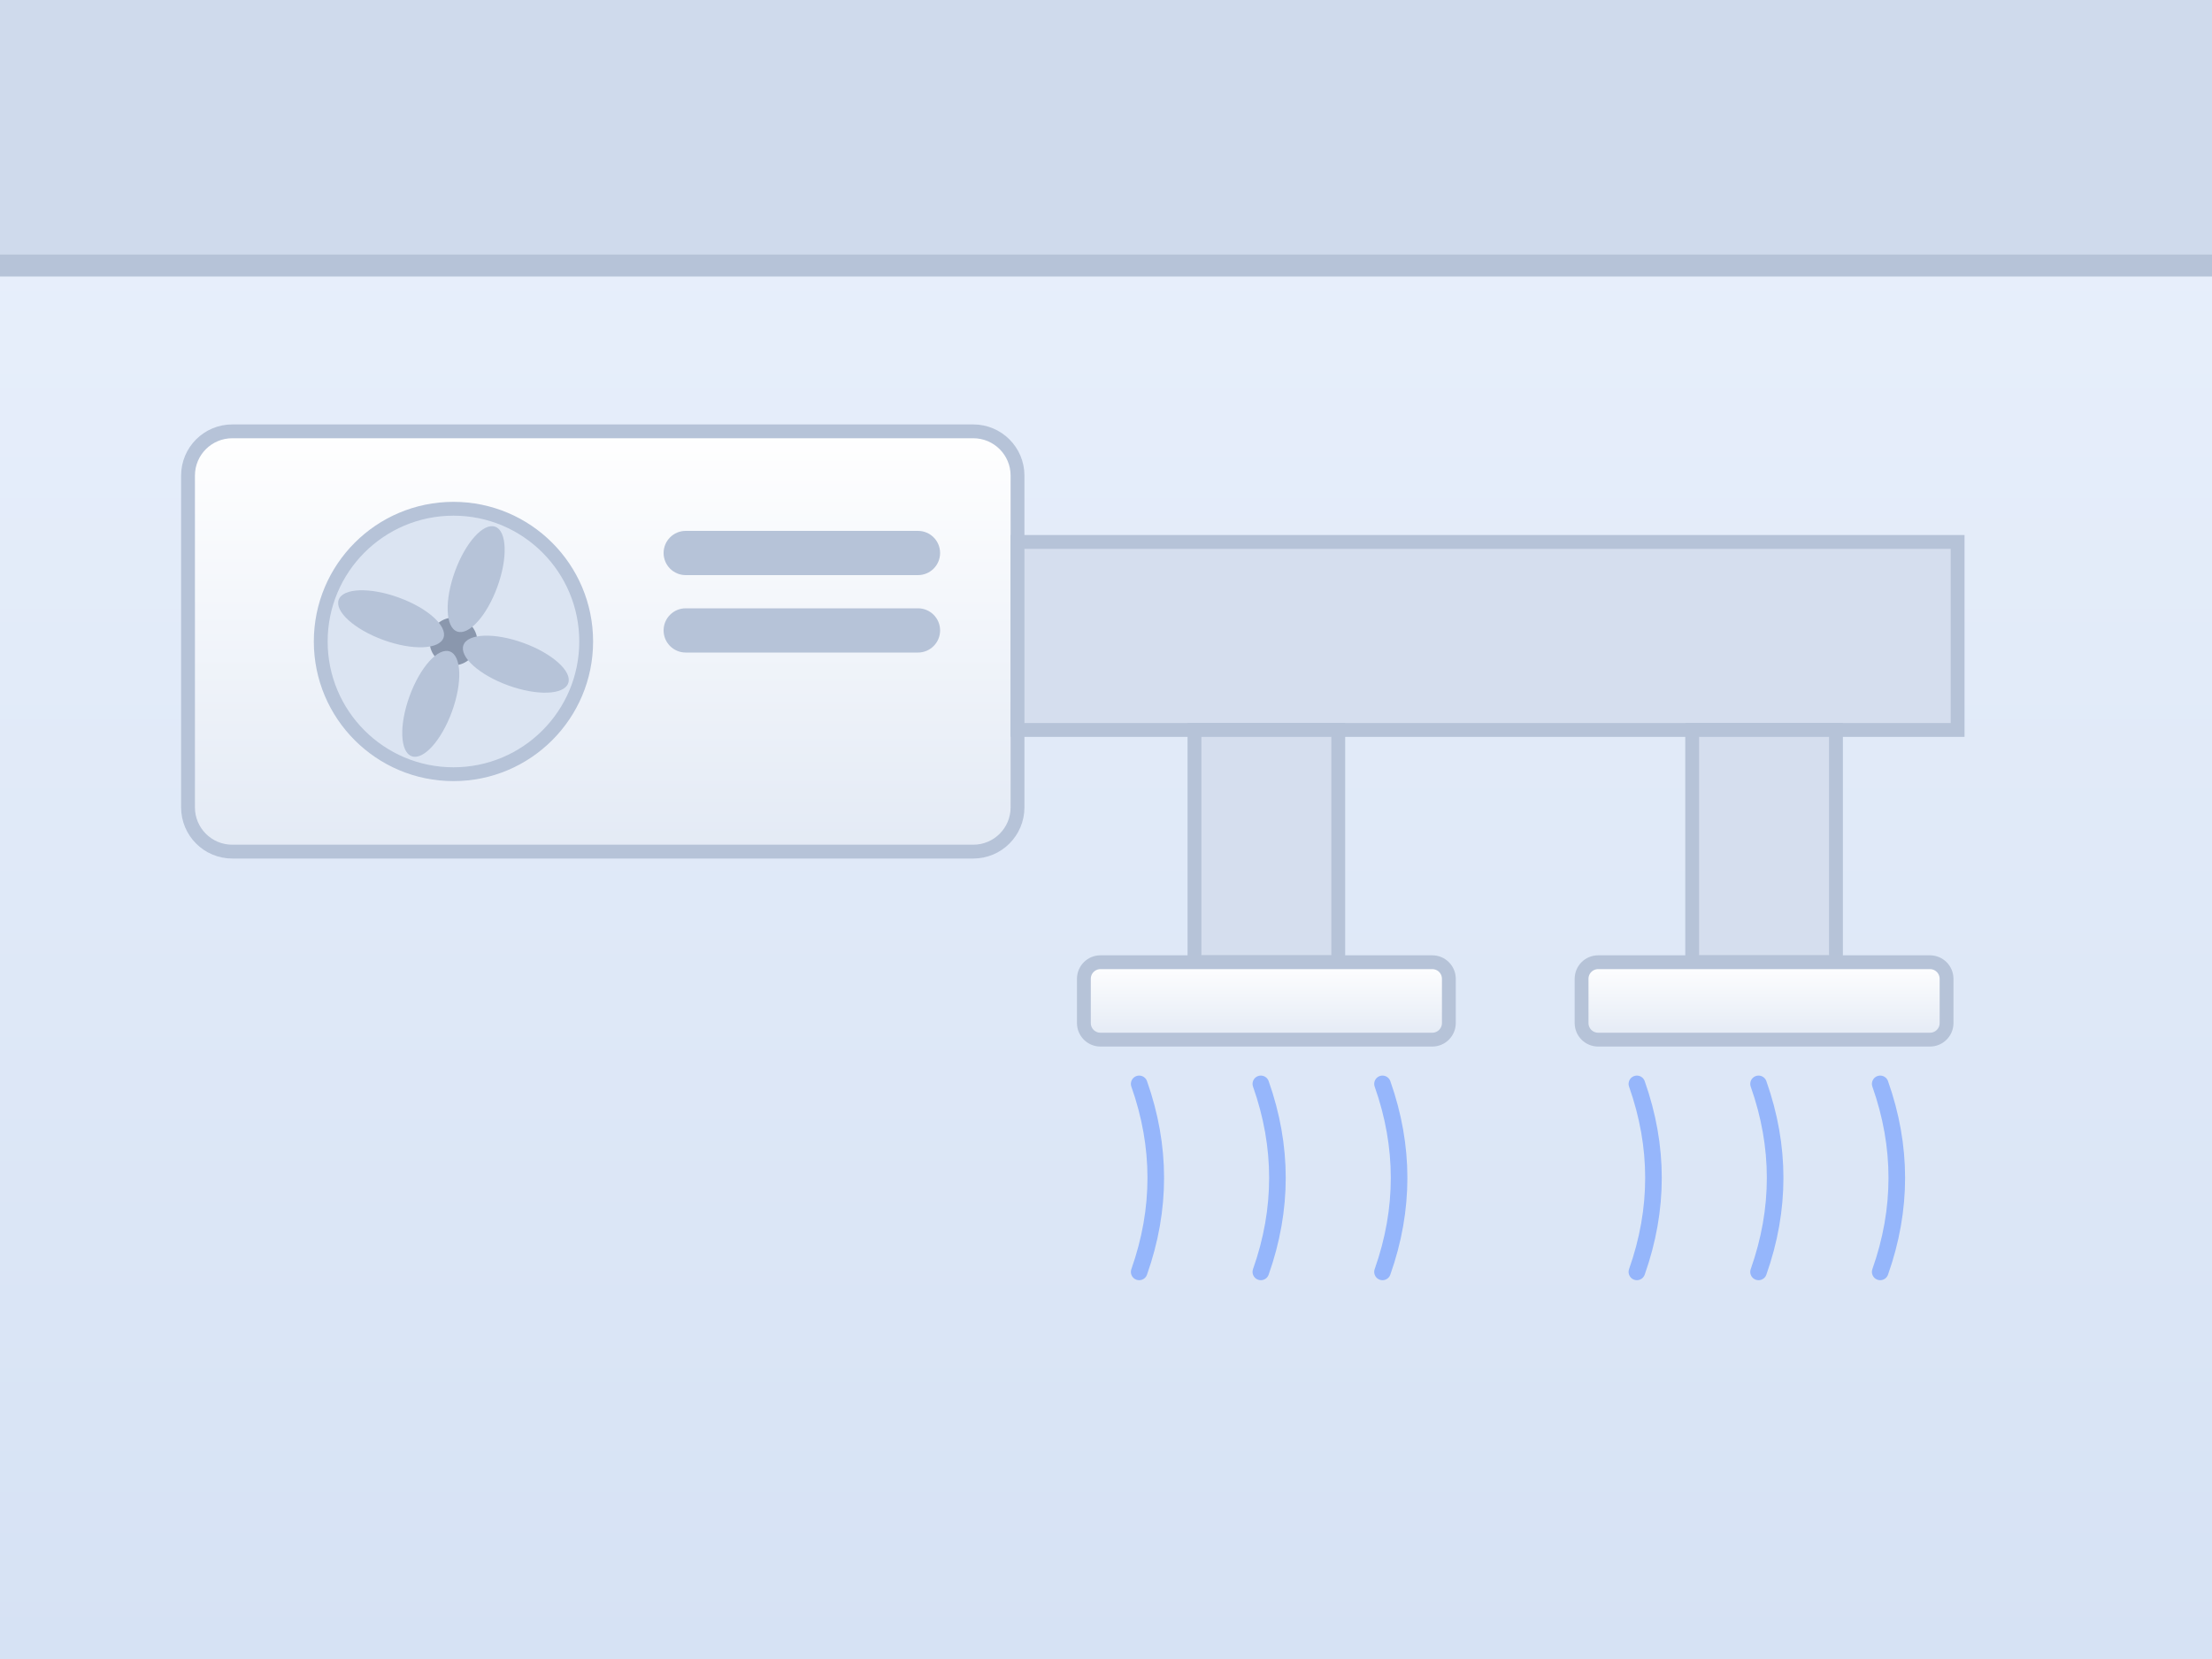
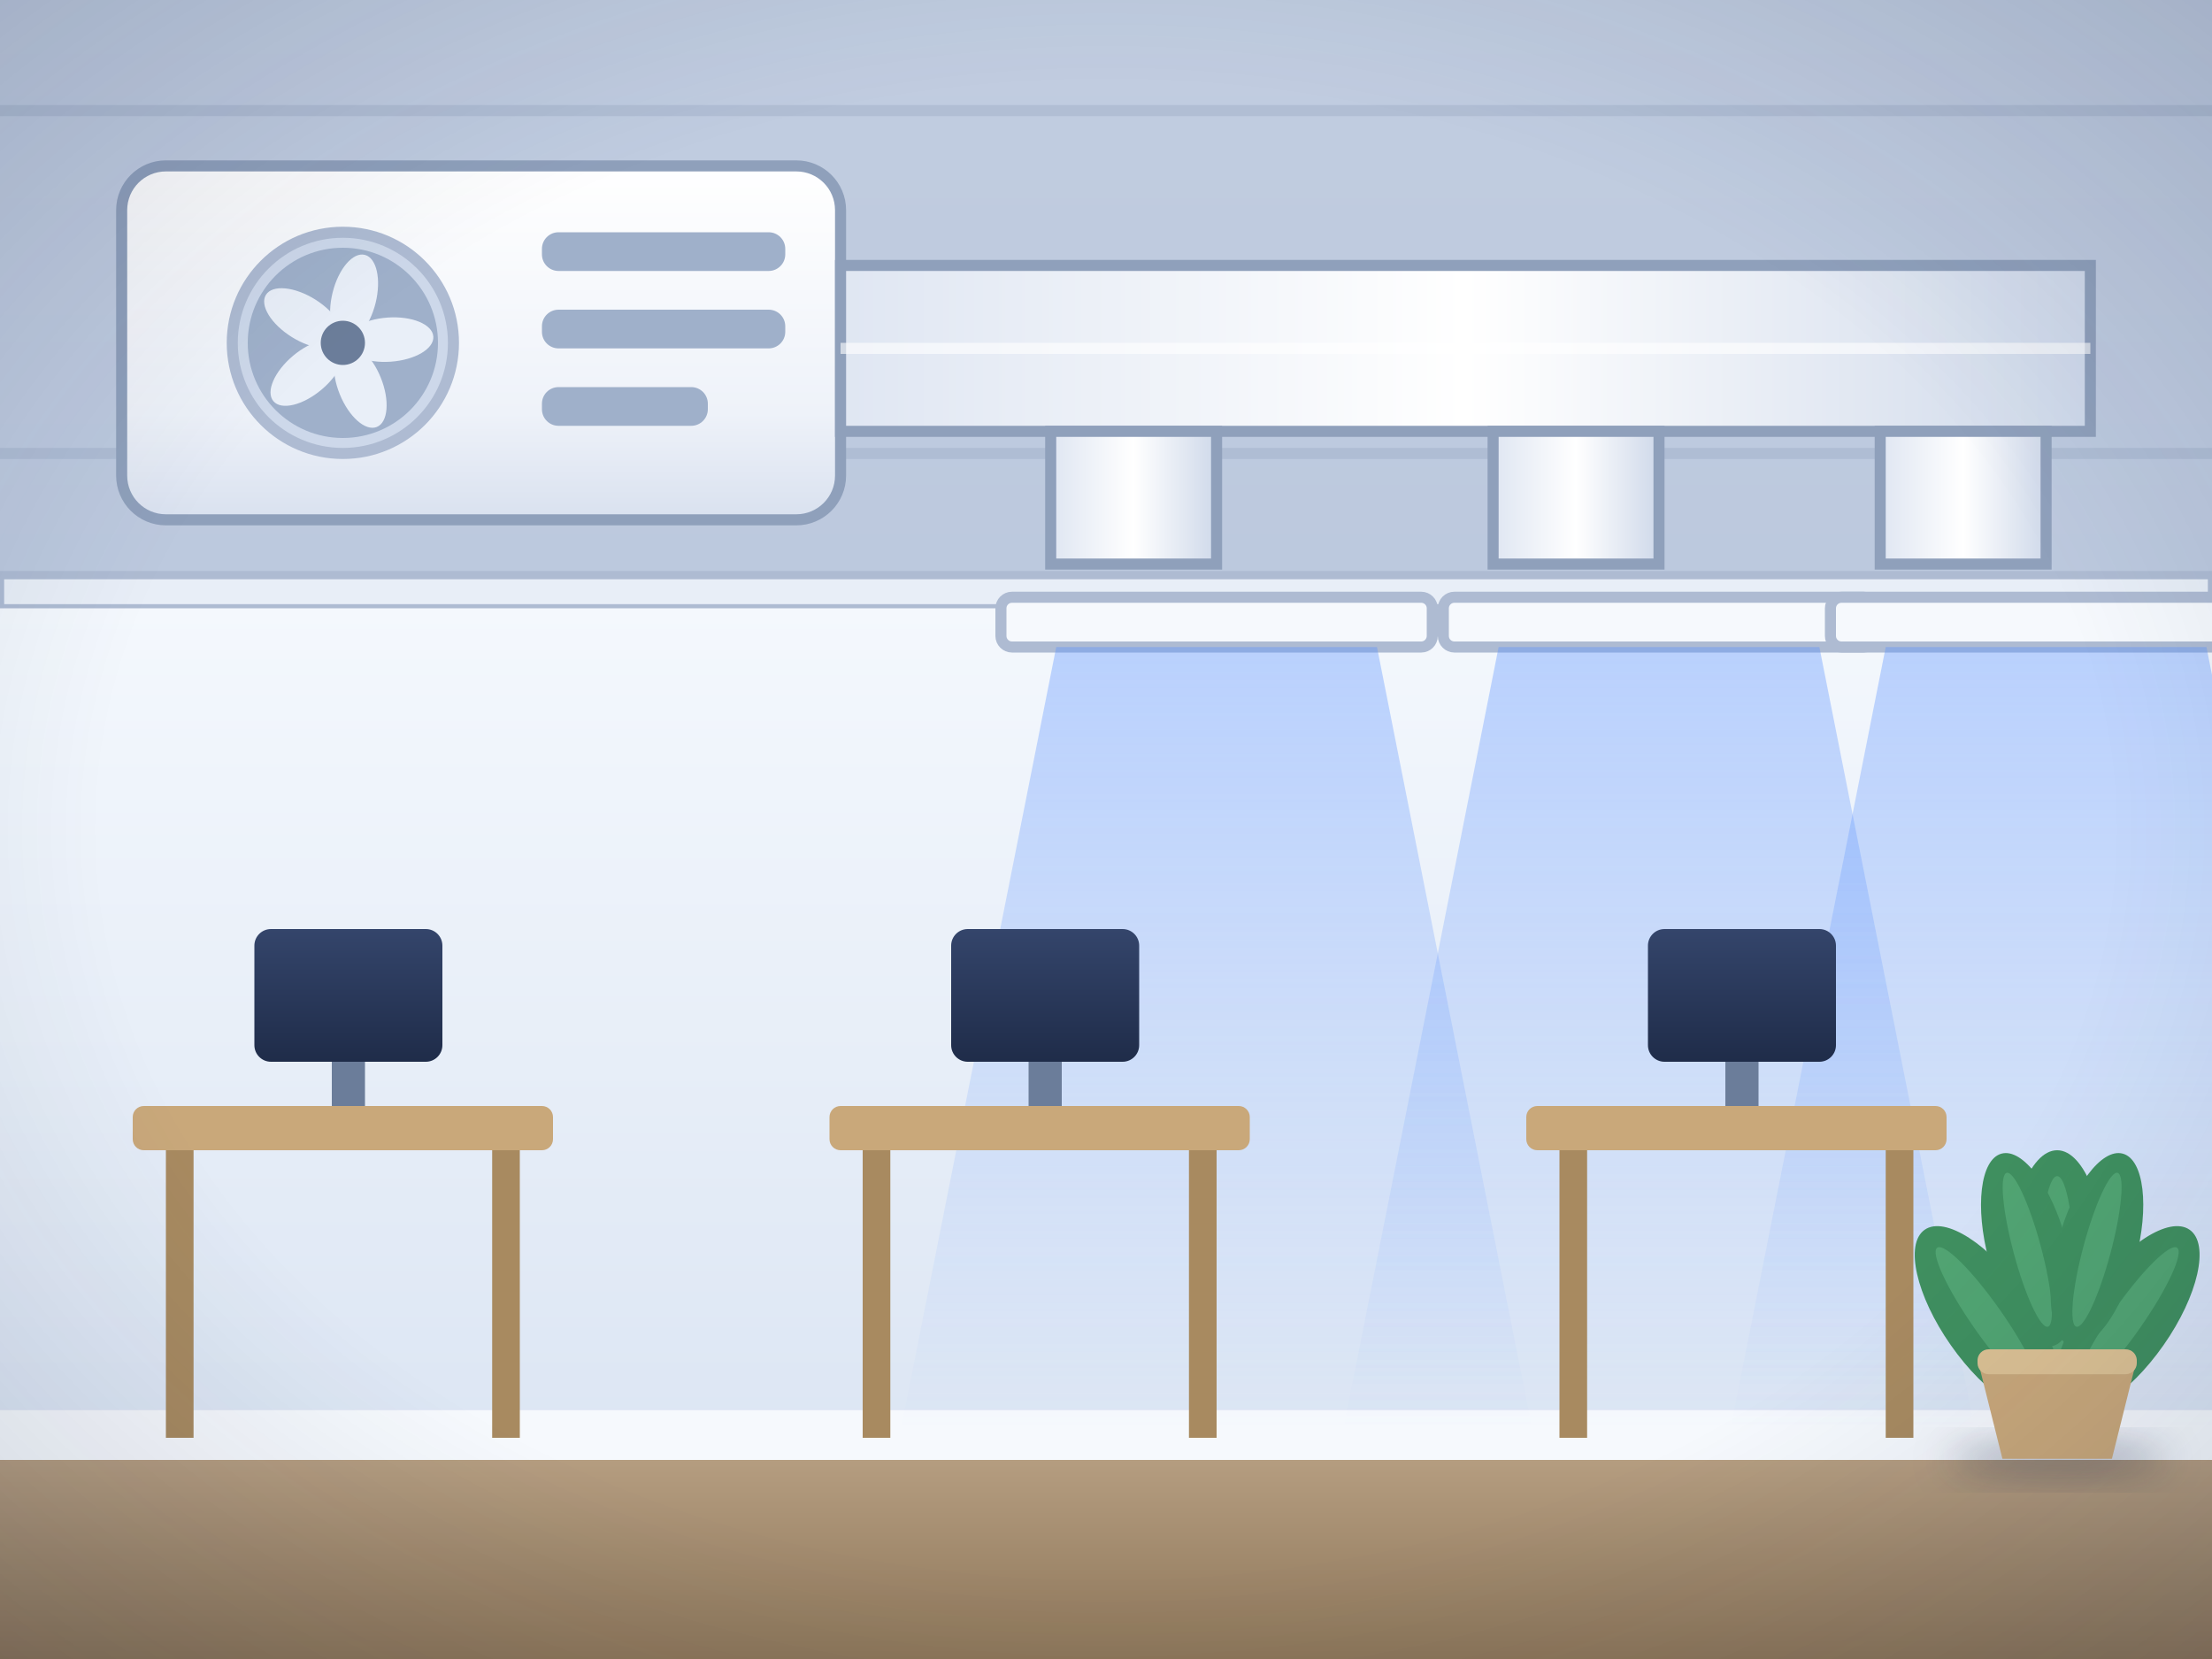
<svg xmlns="http://www.w3.org/2000/svg" viewBox="0 0 400 300" width="400" height="300">
  <defs>
-     <linearGradient id="bg" x1="0" y1="0" x2="0" y2="1">
-       <stop offset="0" stop-color="#eaf1fc" />
-       <stop offset="1" stop-color="#d6e2f4" />
+     <linearGradient id="wall" x1="0" y1="0" x2="0" y2="1">
+       <stop offset="0" stop-color="#f4f8fd" />
+       <stop offset="1" stop-color="#d6e1f1" />
+     </linearGradient>
+     <linearGradient id="floor" x1="0" y1="0" x2="0" y2="1">
+       <stop offset="0" stop-color="#b79f82" />
+       <stop offset="1" stop-color="#8d7659" />
    </linearGradient>
    <linearGradient id="body" x1="0" y1="0" x2="0" y2="1">
      <stop offset="0" stop-color="#ffffff" />
-       <stop offset="1" stop-color="#e3eaf5" />
+       <stop offset="0.7" stop-color="#eef2f9" />
+       <stop offset="1" stop-color="#d9e1ef" />
    </linearGradient>
-     <linearGradient id="wall" x1="0" y1="0" x2="0" y2="1">
-       <stop offset="0" stop-color="#eef3fa" />
-       <stop offset="1" stop-color="#d3deee" />
+     <linearGradient id="dark" x1="0" y1="0" x2="0" y2="1">
+       <stop offset="0" stop-color="#34456b" />
+       <stop offset="1" stop-color="#1f2c49" />
    </linearGradient>
-     <linearGradient id="floor" x1="0" y1="0" x2="0" y2="1">
-       <stop offset="0" stop-color="#9a8b78" />
-       <stop offset="1" stop-color="#76695a" />
+     <linearGradient id="air" x1="0" y1="0" x2="0" y2="1">
+       <stop offset="0" stop-color="#5a92ff" stop-opacity="0.38" />
+       <stop offset="1" stop-color="#5a92ff" stop-opacity="0" />
    </linearGradient>
+     <linearGradient id="airUp" x1="0" y1="1" x2="0" y2="0">
+       <stop offset="0" stop-color="#5a92ff" stop-opacity="0.38" />
+       <stop offset="1" stop-color="#5a92ff" stop-opacity="0" />
+     </linearGradient>
+     <linearGradient id="airL" x1="1" y1="0" x2="0" y2="0">
+       <stop offset="0" stop-color="#5a92ff" stop-opacity="0.38" />
+       <stop offset="1" stop-color="#5a92ff" stop-opacity="0" />
+     </linearGradient>
+     <linearGradient id="airR" x1="0" y1="0" x2="1" y2="0">
+       <stop offset="0" stop-color="#5a92ff" stop-opacity="0.38" />
+       <stop offset="1" stop-color="#5a92ff" stop-opacity="0" />
+     </linearGradient>
+     <linearGradient id="sky" x1="0" y1="0" x2="0" y2="1">
+       <stop offset="0" stop-color="#8ec1f4" />
+       <stop offset="1" stop-color="#e3f1fd" />
+     </linearGradient>
+     <linearGradient id="sun" x1="0" y1="0" x2="0" y2="1">
+       <stop offset="0" stop-color="#fff6d6" stop-opacity="0.75" />
+       <stop offset="1" stop-color="#fff6d6" stop-opacity="0" />
+     </linearGradient>
+     <linearGradient id="glass" x1="0" y1="0" x2="1" y2="1">
+       <stop offset="0" stop-color="#cfe6fb" />
+       <stop offset="1" stop-color="#8fb8e0" />
+     </linearGradient>
+     <linearGradient id="ceil" x1="0" y1="0" x2="0" y2="1">
+       <stop offset="0" stop-color="#e9eff8" />
+       <stop offset="1" stop-color="#d4dff0" />
+     </linearGradient>
+     <linearGradient id="metal" x1="0" y1="0" x2="1" y2="0">
+       <stop offset="0" stop-color="#dfe6f2" />
+       <stop offset="0.5" stop-color="#ffffff" />
+       <stop offset="1" stop-color="#cfd9ea" />
+     </linearGradient>
+     <radialGradient id="glow" cx="0.5" cy="0.5" r="0.5">
+       <stop offset="0" stop-color="#5a92ff" stop-opacity="0.35" />
+       <stop offset="1" stop-color="#5a92ff" stop-opacity="0" />
+     </radialGradient>
+     <radialGradient id="vig" cx="0.5" cy="0.5" r="0.75">
+       <stop offset="0.6" stop-color="#0b1d44" stop-opacity="0" />
+       <stop offset="1" stop-color="#0b1d44" stop-opacity="0.18" />
+     </radialGradient>
+     <filter id="blur" x="-30%" y="-30%" width="160%" height="160%">
+       <feGaussianBlur stdDeviation="3.5" />
+     </filter>
  </defs>
-   <rect width="400" height="300" fill="url(#bg)" />
-   <rect width="400" height="46" fill="#cfdaec" />
-   <rect y="46" width="400" height="4" fill="#b6c3d8" />
-   <rect x="34" y="78" width="150" height="76" rx="8" fill="url(#body)" stroke="#b6c3d8" stroke-width="2.5" />
-   <circle cx="82" cy="116" r="24" fill="#dbe4f2" stroke="#b6c3d8" stroke-width="2.5" />
-   <circle cx="82" cy="116" r="4.32" fill="#8a97ad" />
-   <ellipse cx="82" cy="104.0" rx="4.08" ry="10.08" fill="#b6c3d8" transform="rotate(20 82 116)" />
-   <ellipse cx="82" cy="104.0" rx="4.08" ry="10.08" fill="#b6c3d8" transform="rotate(110 82 116)" />
-   <ellipse cx="82" cy="104.0" rx="4.08" ry="10.08" fill="#b6c3d8" transform="rotate(200 82 116)" />
-   <ellipse cx="82" cy="104.0" rx="4.08" ry="10.08" fill="#b6c3d8" transform="rotate(290 82 116)" />
-   <rect x="120" y="96" width="50" height="8" rx="4" fill="#b6c3d8" />
-   <rect x="120" y="110" width="50" height="8" rx="4" fill="#b6c3d8" />
-   <rect x="184" y="98" width="170" height="34" fill="#d5deee" stroke="#b6c3d8" stroke-width="2.5" />
-   <rect x="216" y="132" width="26" height="42" fill="#d5deee" stroke="#b6c3d8" stroke-width="2.5" />
-   <rect x="306" y="132" width="26" height="42" fill="#d5deee" stroke="#b6c3d8" stroke-width="2.5" />
-   <rect x="196" y="174" width="66" height="14" rx="3" fill="url(#body)" stroke="#b6c3d8" stroke-width="2.5" />
-   <rect x="286" y="174" width="66" height="14" rx="3" fill="url(#body)" stroke="#b6c3d8" stroke-width="2.5" />
-   <path d="M206 196 Q212 213.0 206 230" stroke="#4f86ff" stroke-width="3" fill="none" opacity="0.5" stroke-linecap="round" />
-   <path d="M228 196 Q234 213.0 228 230" stroke="#4f86ff" stroke-width="3" fill="none" opacity="0.5" stroke-linecap="round" />
-   <path d="M250 196 Q256 213.0 250 230" stroke="#4f86ff" stroke-width="3" fill="none" opacity="0.5" stroke-linecap="round" />
-   <path d="M296 196 Q302 213.0 296 230" stroke="#4f86ff" stroke-width="3" fill="none" opacity="0.5" stroke-linecap="round" />
-   <path d="M318 196 Q324 213.0 318 230" stroke="#4f86ff" stroke-width="3" fill="none" opacity="0.5" stroke-linecap="round" />
-   <path d="M340 196 Q346 213.0 340 230" stroke="#4f86ff" stroke-width="3" fill="none" opacity="0.5" stroke-linecap="round" />
+   <rect width="400" height="104" fill="#b4c1d8" />
+   <rect width="400" height="104" fill="url(#ceil)" opacity="0.25" />
+   <rect y="104" width="400" height="6" fill="#e8eef7" stroke="#aebbd2" stroke-width="1.5" />
+   <g stroke="#9aa9c3" stroke-width="2">
+     <line x1="0" y1="20" x2="400" y2="20" opacity=".4" />
+     <line x1="0" y1="82" x2="400" y2="82" opacity=".4" />
+   </g>
+   <rect x="22" y="30" width="130" height="64" rx="8" fill="url(#body)" stroke="#8fa0bb" stroke-width="2" />
+   <circle cx="62" cy="62" r="20" fill="#cdd8ea" stroke="#aebbd2" stroke-width="2" />
+   <circle cx="62" cy="62" r="17.2" fill="#9fb0ca" />
+   <ellipse cx="62" cy="53.6" rx="4.0" ry="8.0" fill="#e9eff8" transform="rotate(14 62 62)" />
+   <ellipse cx="62" cy="53.6" rx="4.0" ry="8.0" fill="#e9eff8" transform="rotate(86 62 62)" />
+   <ellipse cx="62" cy="53.6" rx="4.0" ry="8.0" fill="#e9eff8" transform="rotate(158 62 62)" />
+   <ellipse cx="62" cy="53.6" rx="4.0" ry="8.0" fill="#e9eff8" transform="rotate(230 62 62)" />
+   <ellipse cx="62" cy="53.6" rx="4.0" ry="8.0" fill="#e9eff8" transform="rotate(302 62 62)" />
+   <circle cx="62" cy="62" r="4.0" fill="#6b7d9a" />
+   <rect x="98" y="42" width="44" height="7" rx="3" fill="#9fb0ca" />
+   <rect x="98" y="56" width="44" height="7" rx="3" fill="#9fb0ca" />
+   <rect x="98" y="70" width="30" height="7" rx="3" fill="#9fb0ca" />
+   <rect x="152" y="48" width="226" height="30" fill="url(#metal)" stroke="#8fa0bb" stroke-width="2" />
+   <rect x="190" y="78" width="30" height="24" fill="url(#metal)" stroke="#8fa0bb" stroke-width="2" />
+   <rect x="270" y="78" width="30" height="24" fill="url(#metal)" stroke="#8fa0bb" stroke-width="2" />
+   <rect x="340" y="78" width="30" height="24" fill="url(#metal)" stroke="#8fa0bb" stroke-width="2" />
+   <line x1="152" y1="63" x2="378" y2="63" stroke="#fff" stroke-opacity="0.6" stroke-width="2" />
+   <rect x="0" y="110" width="400" height="190" fill="url(#wall)" />
+   <rect y="262" width="400" height="38" fill="url(#floor)" />
+   <rect y="255" width="400" height="9" fill="#f6f9fd" />
+   <rect x="181" y="108" width="78" height="9" rx="2" fill="#f6f9fd" stroke="#aebbd2" stroke-width="2" />
+   <polygon points="191,117 249,117 277,258 163,258" fill="url(#air)" />
+   <rect x="261" y="108" width="78" height="9" rx="2" fill="#f6f9fd" stroke="#aebbd2" stroke-width="2" />
+   <polygon points="271,117 329,117 357,258 243,258" fill="url(#air)" />
+   <rect x="331" y="108" width="78" height="9" rx="2" fill="#f6f9fd" stroke="#aebbd2" stroke-width="2" />
+   <polygon points="341,117 399,117 427,258 313,258" fill="url(#air)" />
+   <rect x="24" y="200" width="76" height="8" rx="2" fill="#c9a87a" />
+   <rect x="30" y="208" width="5" height="52" fill="#a88a60" />
+   <rect x="89" y="208" width="5" height="52" fill="#a88a60" />
+   <rect x="46" y="168" width="34" height="24" rx="3" fill="url(#dark)" />
+   <rect x="60" y="192" width="6" height="8" fill="#6b7d9a" />
+   <rect x="150" y="200" width="76" height="8" rx="2" fill="#c9a87a" />
+   <rect x="156" y="208" width="5" height="52" fill="#a88a60" />
+   <rect x="215" y="208" width="5" height="52" fill="#a88a60" />
+   <rect x="172" y="168" width="34" height="24" rx="3" fill="url(#dark)" />
+   <rect x="186" y="192" width="6" height="8" fill="#6b7d9a" />
+   <rect x="276" y="200" width="76" height="8" rx="2" fill="#c9a87a" />
+   <rect x="282" y="208" width="5" height="52" fill="#a88a60" />
+   <rect x="341" y="208" width="5" height="52" fill="#a88a60" />
+   <rect x="298" y="168" width="34" height="24" rx="3" fill="url(#dark)" />
+   <rect x="312" y="192" width="6" height="8" fill="#6b7d9a" />
+   <ellipse cx="372" cy="264" rx="19.8" ry="3.6" fill="#1b2b4a" opacity="0.3" filter="url(#blur)" />
+   <ellipse cx="372.0" cy="231.4" rx="9.0" ry="23.4" fill="#3f8f5f" transform="rotate(0 372.0 231.4)" />
+   <ellipse cx="372.0" cy="231.4" rx="3.15" ry="18.72" fill="#58ad7a" opacity="0.7" transform="rotate(0 372.0 231.4)" />
+   <ellipse cx="359.4" cy="238.6" rx="8.1" ry="19.8" fill="#3f8f5f" transform="rotate(-35 359.4 238.6)" />
+   <ellipse cx="359.4" cy="238.6" rx="2.835" ry="15.84" fill="#58ad7a" opacity="0.7" transform="rotate(-35 359.4 238.6)" />
+   <ellipse cx="384.6" cy="238.6" rx="8.1" ry="19.8" fill="#3f8f5f" transform="rotate(35 384.6 238.6)" />
+   <ellipse cx="384.6" cy="238.6" rx="2.835" ry="15.84" fill="#58ad7a" opacity="0.7" transform="rotate(35 384.6 238.6)" />
+   <ellipse cx="366.6" cy="226.0" rx="7.2" ry="18.0" fill="#3f8f5f" transform="rotate(-15 366.6 226.0)" />
+   <ellipse cx="366.6" cy="226.0" rx="2.52" ry="14.4" fill="#58ad7a" opacity="0.7" transform="rotate(-15 366.6 226.0)" />
+   <ellipse cx="379.2" cy="226.0" rx="7.2" ry="18.0" fill="#3f8f5f" transform="rotate(15 379.2 226.0)" />
+   <ellipse cx="379.2" cy="226.0" rx="2.52" ry="14.4" fill="#58ad7a" opacity="0.7" transform="rotate(15 379.2 226.0)" />
+   <path d="M357.6 245.8 h28.8 l-4.5 18.0 h-19.8 z" fill="#c9a87a" />
+   <rect x="357.6" y="244.0" width="28.8" height="4.5" rx="2" fill="#dcc193" />
+   <rect width="400" height="300" fill="url(#vig)" />
</svg>
